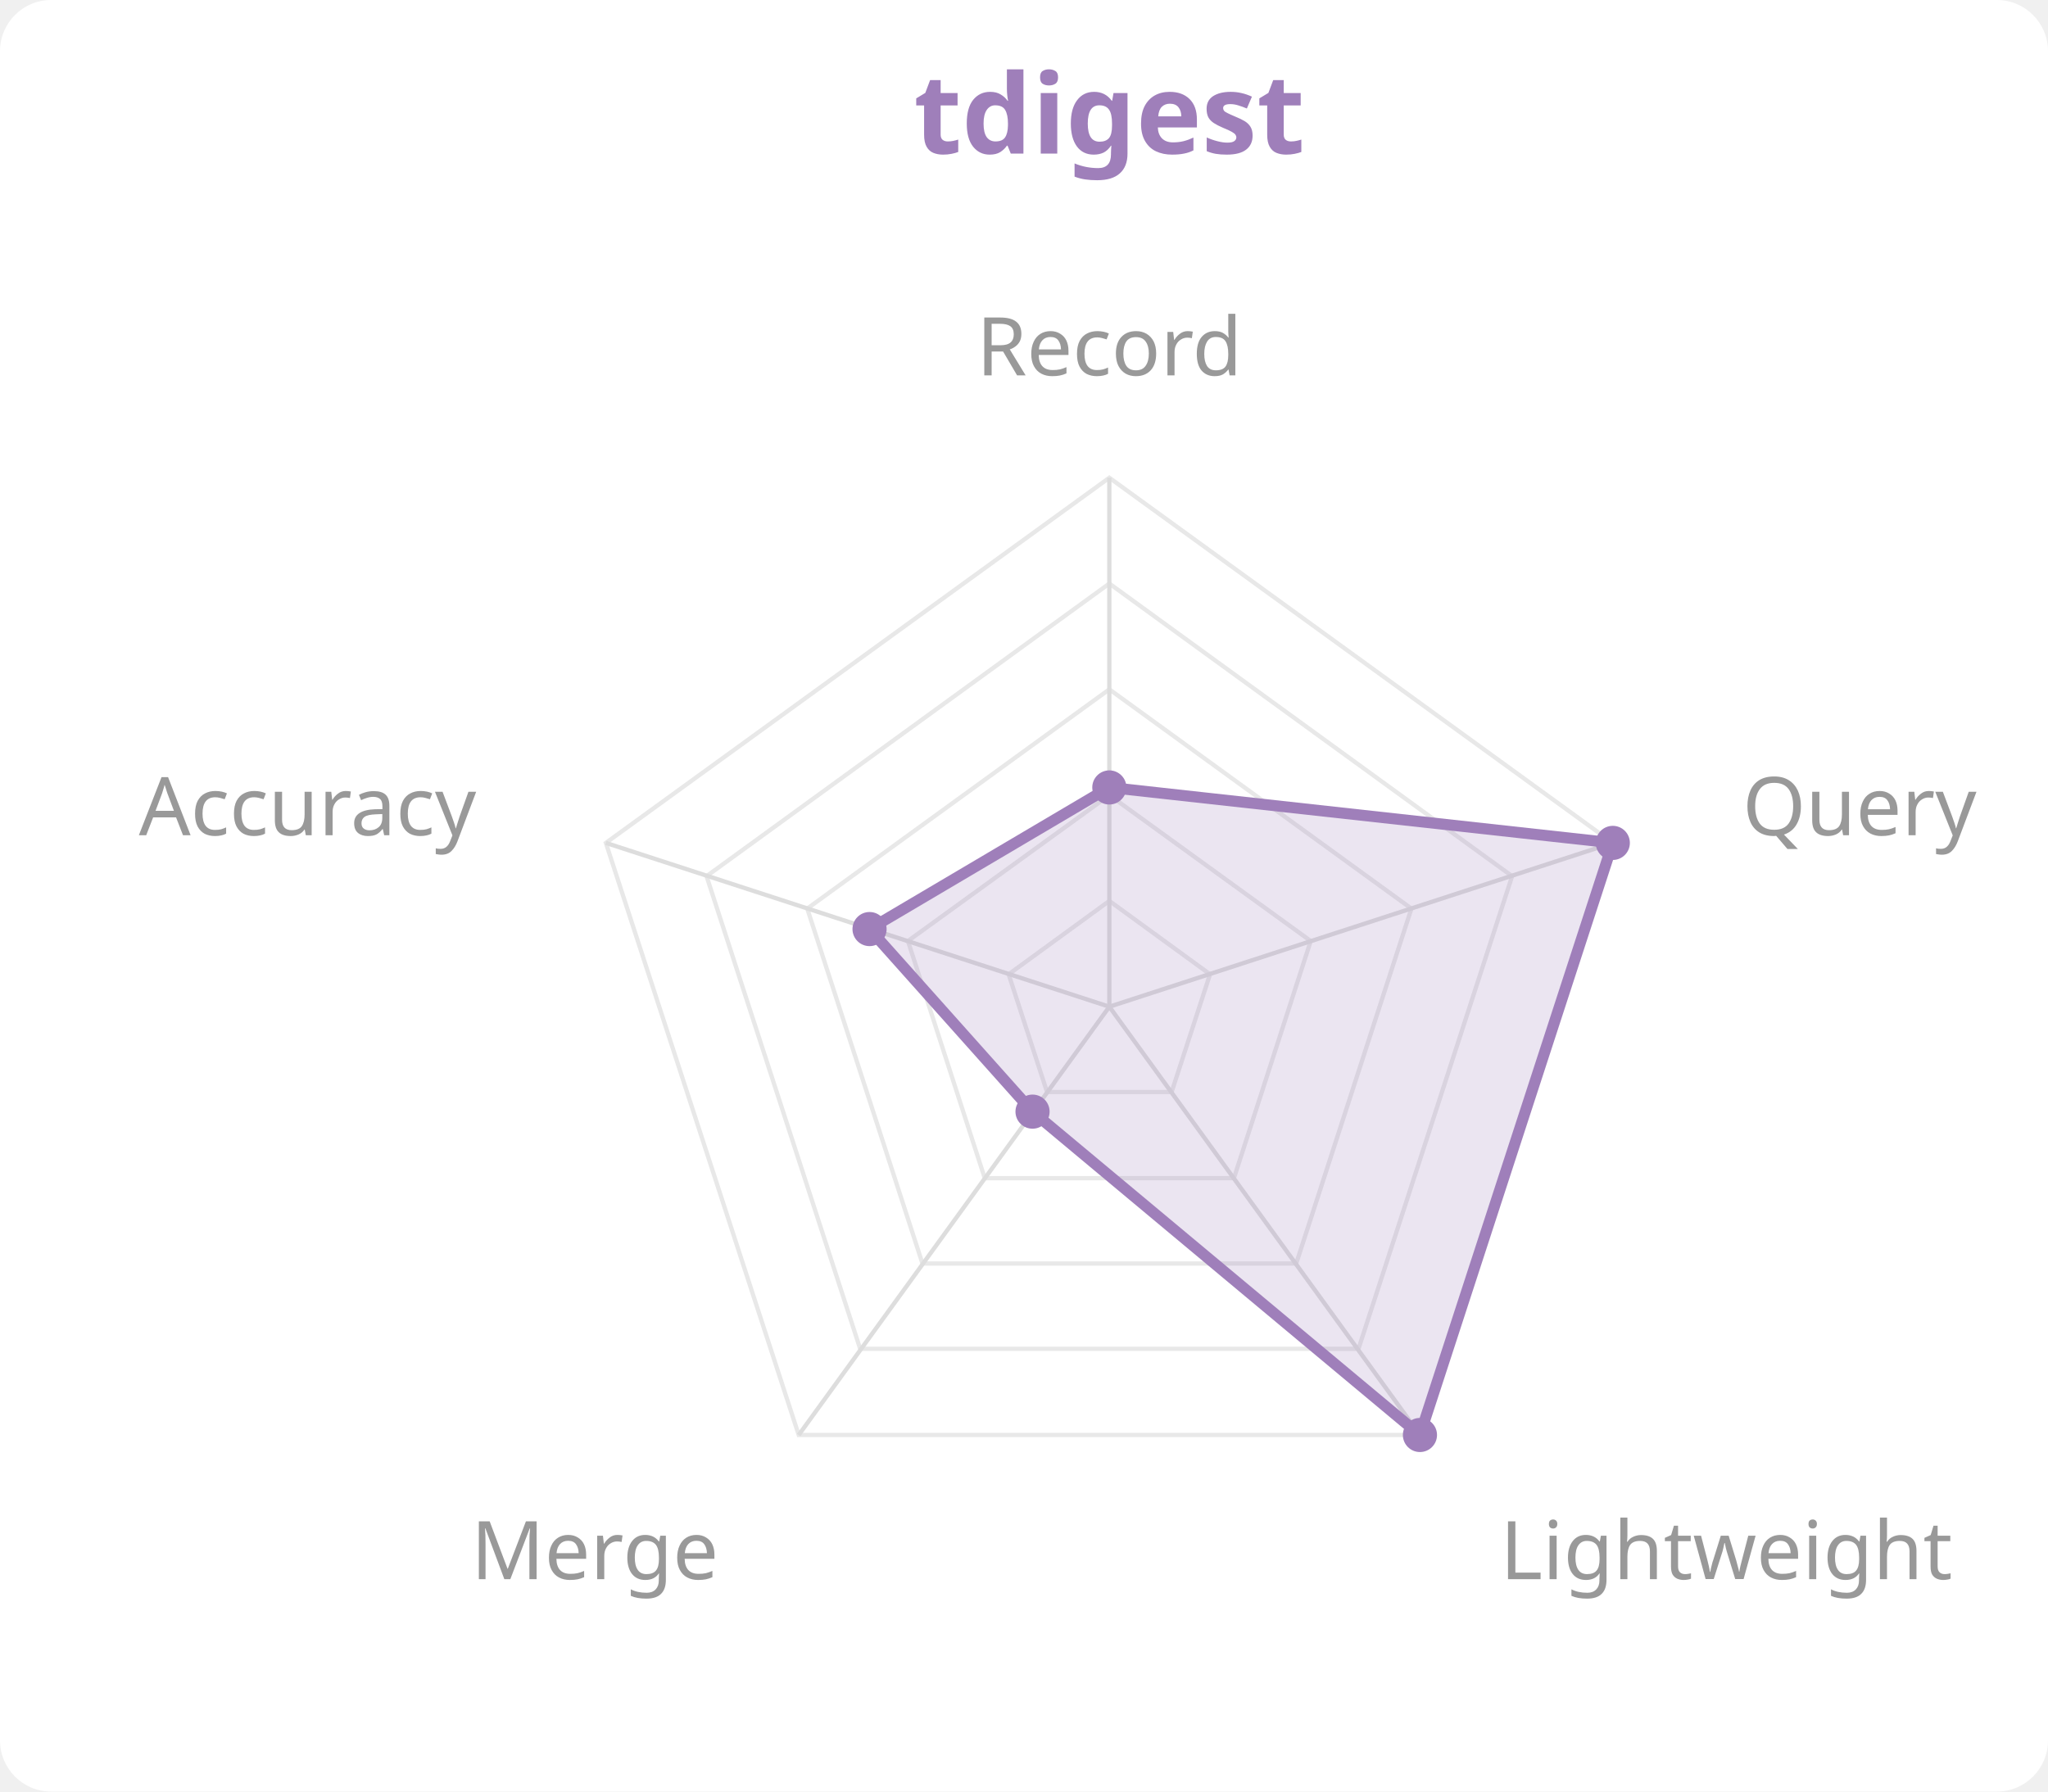
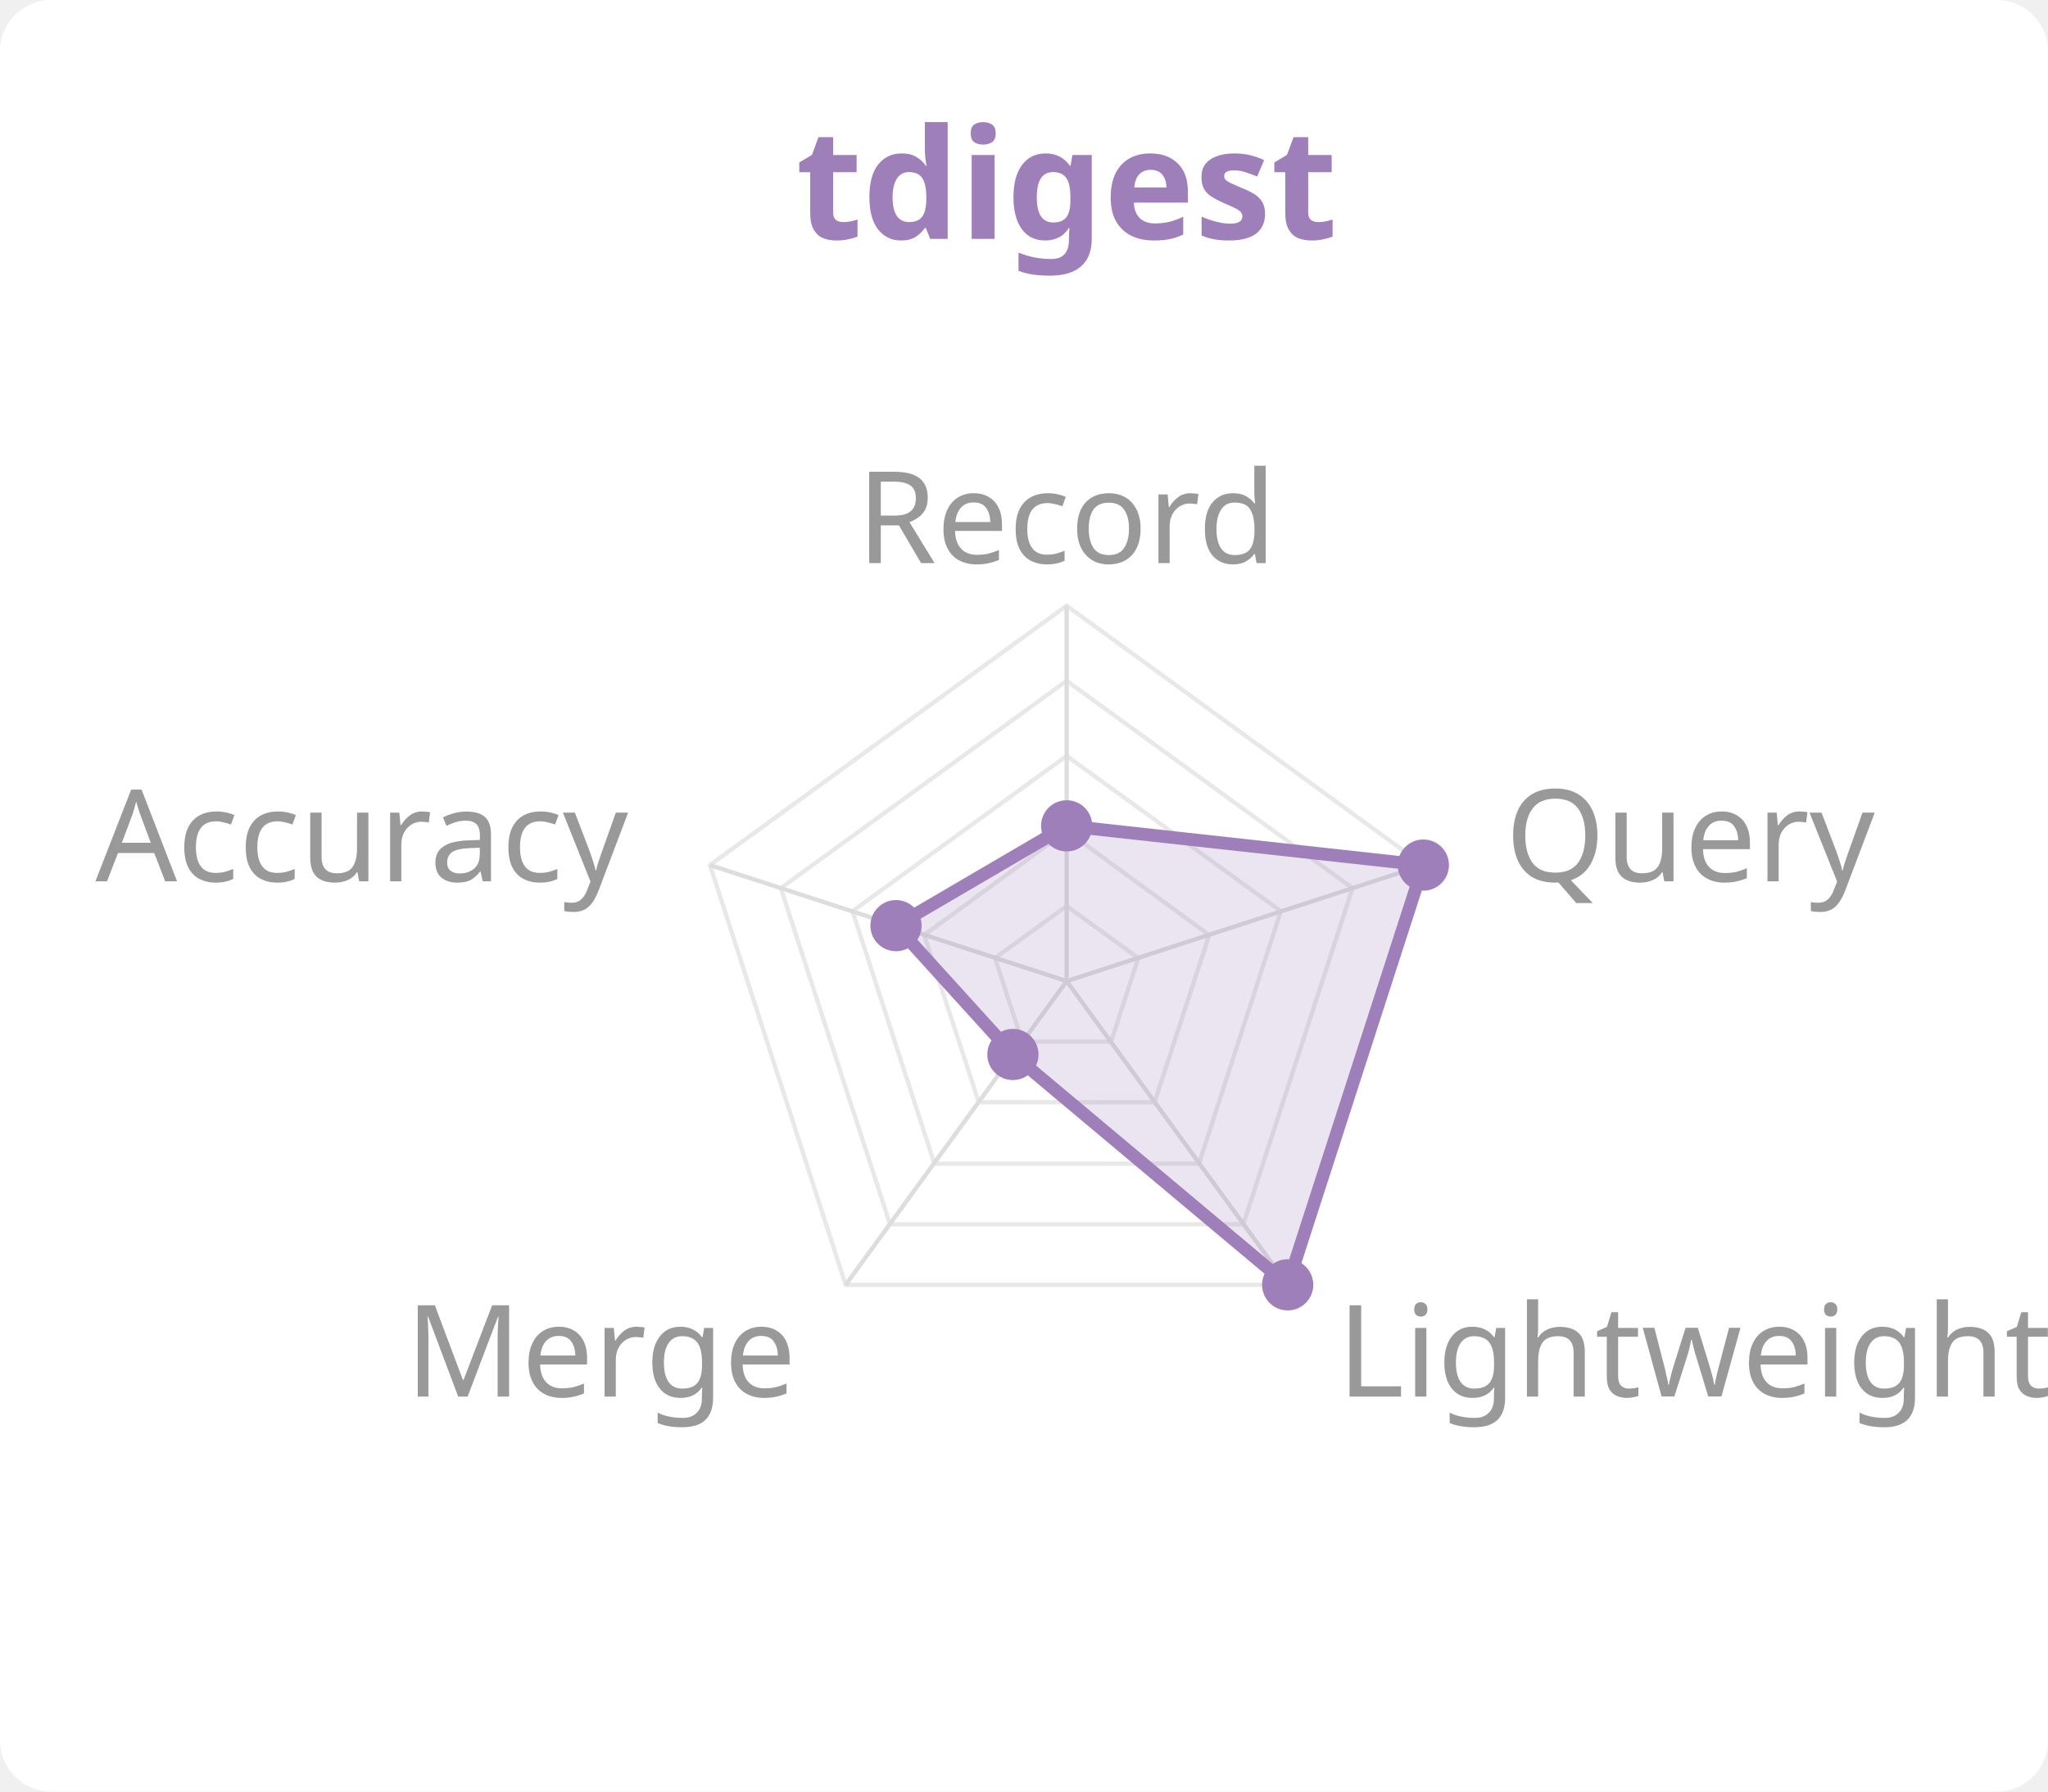
<svg xmlns="http://www.w3.org/2000/svg" viewBox="0 0 240 210" width="240" height="210">
  <rect x="0.0" y="0.0" width="240.0" height="210.0" fill="white" rx="6" />
-   <text x="130.0" y="18.0" font-family="system-ui,sans-serif" font-size="13" font-weight="600" fill="#9F7FBA" text-anchor="middle">tdigest</text>
-   <polygon points="130.0,105.6 141.8,114.2 137.3,128.0 122.7,128.0 118.2,114.2" fill="none" stroke="#e8e8e8" stroke-width="0.5" />
-   <polygon points="130.0,93.2 153.6,110.3 144.6,138.1 115.4,138.1 106.4,110.3" fill="none" stroke="#e8e8e8" stroke-width="0.5" />
-   <polygon points="130.0,80.8 165.4,106.5 151.9,148.1 108.1,148.1 94.6,106.5" fill="none" stroke="#e8e8e8" stroke-width="0.5" />
-   <polygon points="130.0,68.4 177.2,102.7 159.2,158.1 100.8,158.1 82.8,102.7" fill="none" stroke="#e8e8e8" stroke-width="0.5" />
-   <polygon points="130.0,56.0 189.0,98.8 166.4,168.2 93.6,168.2 71.0,98.8" fill="none" stroke="#e8e8e8" stroke-width="0.5" />
-   <line x1="130" y1="118" x2="130.0" y2="56.0" stroke="#ddd" stroke-width="0.5" />
-   <line x1="130" y1="118" x2="189.0" y2="98.8" stroke="#ddd" stroke-width="0.5" />
-   <line x1="130" y1="118" x2="166.4" y2="168.2" stroke="#ddd" stroke-width="0.5" />
-   <line x1="130" y1="118" x2="93.6" y2="168.2" stroke="#ddd" stroke-width="0.5" />
-   <line x1="130" y1="118" x2="71.0" y2="98.8" stroke="#ddd" stroke-width="0.5" />
-   <text x="130.0" y="44.0" font-family="system-ui,sans-serif" font-size="9.5" fill="#999" text-anchor="middle">Record</text>
-   <text x="204.2" y="97.9" font-family="system-ui,sans-serif" font-size="9.5" fill="#999" text-anchor="start">Query</text>
-   <text x="175.8" y="185.1" font-family="system-ui,sans-serif" font-size="9.5" fill="#999" text-anchor="start">Lightweight</text>
-   <text x="84.2" y="185.1" font-family="system-ui,sans-serif" font-size="9.5" fill="#999" text-anchor="end">Merge</text>
-   <text x="55.8" y="97.9" font-family="system-ui,sans-serif" font-size="9.5" fill="#999" text-anchor="end">Accuracy</text>
-   <polygon points="130.0,92.3 189.0,98.8 166.4,168.2 121.0,130.3 101.9,108.9" fill="#9F7FBA" fill-opacity="0.20" stroke="#9F7FBA" stroke-width="1.3" />
-   <circle cx="130.0" cy="92.3" r="2" fill="#9F7FBA" />
-   <circle cx="189.0" cy="98.8" r="2" fill="#9F7FBA" />
-   <circle cx="166.4" cy="168.2" r="2" fill="#9F7FBA" />
-   <circle cx="121.0" cy="130.3" r="2" fill="#9F7FBA" />
-   <circle cx="101.9" cy="108.9" r="2" fill="#9F7FBA" />
+   <text x="125.0" y="28.0" font-family="system-ui,sans-serif" font-size="18" font-weight="600" fill="#9F7FBA" text-anchor="middle">tdigest</text>
+   <polygon points="125.0,106.2 133.4,112.3 130.2,122.1 119.8,122.1 116.6,112.3" fill="none" stroke="#e8e8e8" stroke-width="0.5" />
+   <polygon points="125.0,97.4 141.7,109.6 135.3,129.2 114.7,129.2 108.3,109.6" fill="none" stroke="#e8e8e8" stroke-width="0.5" />
+   <polygon points="125.0,88.6 150.1,106.8 140.5,136.4 109.5,136.4 99.9,106.8" fill="none" stroke="#e8e8e8" stroke-width="0.5" />
+   <polygon points="125.0,79.8 158.5,104.1 145.7,143.5 104.3,143.5 91.5,104.1" fill="none" stroke="#e8e8e8" stroke-width="0.5" />
+   <polygon points="125.0,71.0 166.8,101.4 150.9,150.6 99.1,150.6 83.2,101.4" fill="none" stroke="#e8e8e8" stroke-width="0.5" />
+   <line x1="125" y1="115" x2="125.0" y2="71.0" stroke="#ddd" stroke-width="0.5" />
+   <line x1="125" y1="115" x2="166.8" y2="101.4" stroke="#ddd" stroke-width="0.5" />
+   <line x1="125" y1="115" x2="150.9" y2="150.6" stroke="#ddd" stroke-width="0.5" />
+   <line x1="125" y1="115" x2="99.1" y2="150.6" stroke="#ddd" stroke-width="0.5" />
+   <line x1="125" y1="115" x2="83.2" y2="101.4" stroke="#ddd" stroke-width="0.5" />
+   <text x="125.0" y="66.0" font-family="system-ui,sans-serif" font-size="15" fill="#999" text-anchor="middle">Record</text>
+   <text x="176.4" y="103.3" font-family="system-ui,sans-serif" font-size="15" fill="#999" text-anchor="start">Query</text>
+   <text x="156.7" y="163.7" font-family="system-ui,sans-serif" font-size="15" fill="#999" text-anchor="start">Lightweight</text>
+   <text x="93.3" y="163.7" font-family="system-ui,sans-serif" font-size="15" fill="#999" text-anchor="end">Merge</text>
+   <text x="73.6" y="103.3" font-family="system-ui,sans-serif" font-size="15" fill="#999" text-anchor="end">Accuracy</text>
+   <polygon points="125.0,96.8 166.8,101.4 150.9,150.6 118.7,123.6 105.0,108.5" fill="#9F7FBA" fill-opacity="0.20" stroke="#9F7FBA" stroke-width="1.5" />
+   <circle cx="125.0" cy="96.8" r="3" fill="#9F7FBA" />
+   <circle cx="166.8" cy="101.4" r="3" fill="#9F7FBA" />
+   <circle cx="150.9" cy="150.6" r="3" fill="#9F7FBA" />
+   <circle cx="118.7" cy="123.6" r="3" fill="#9F7FBA" />
+   <circle cx="105.0" cy="108.5" r="3" fill="#9F7FBA" />
</svg>
